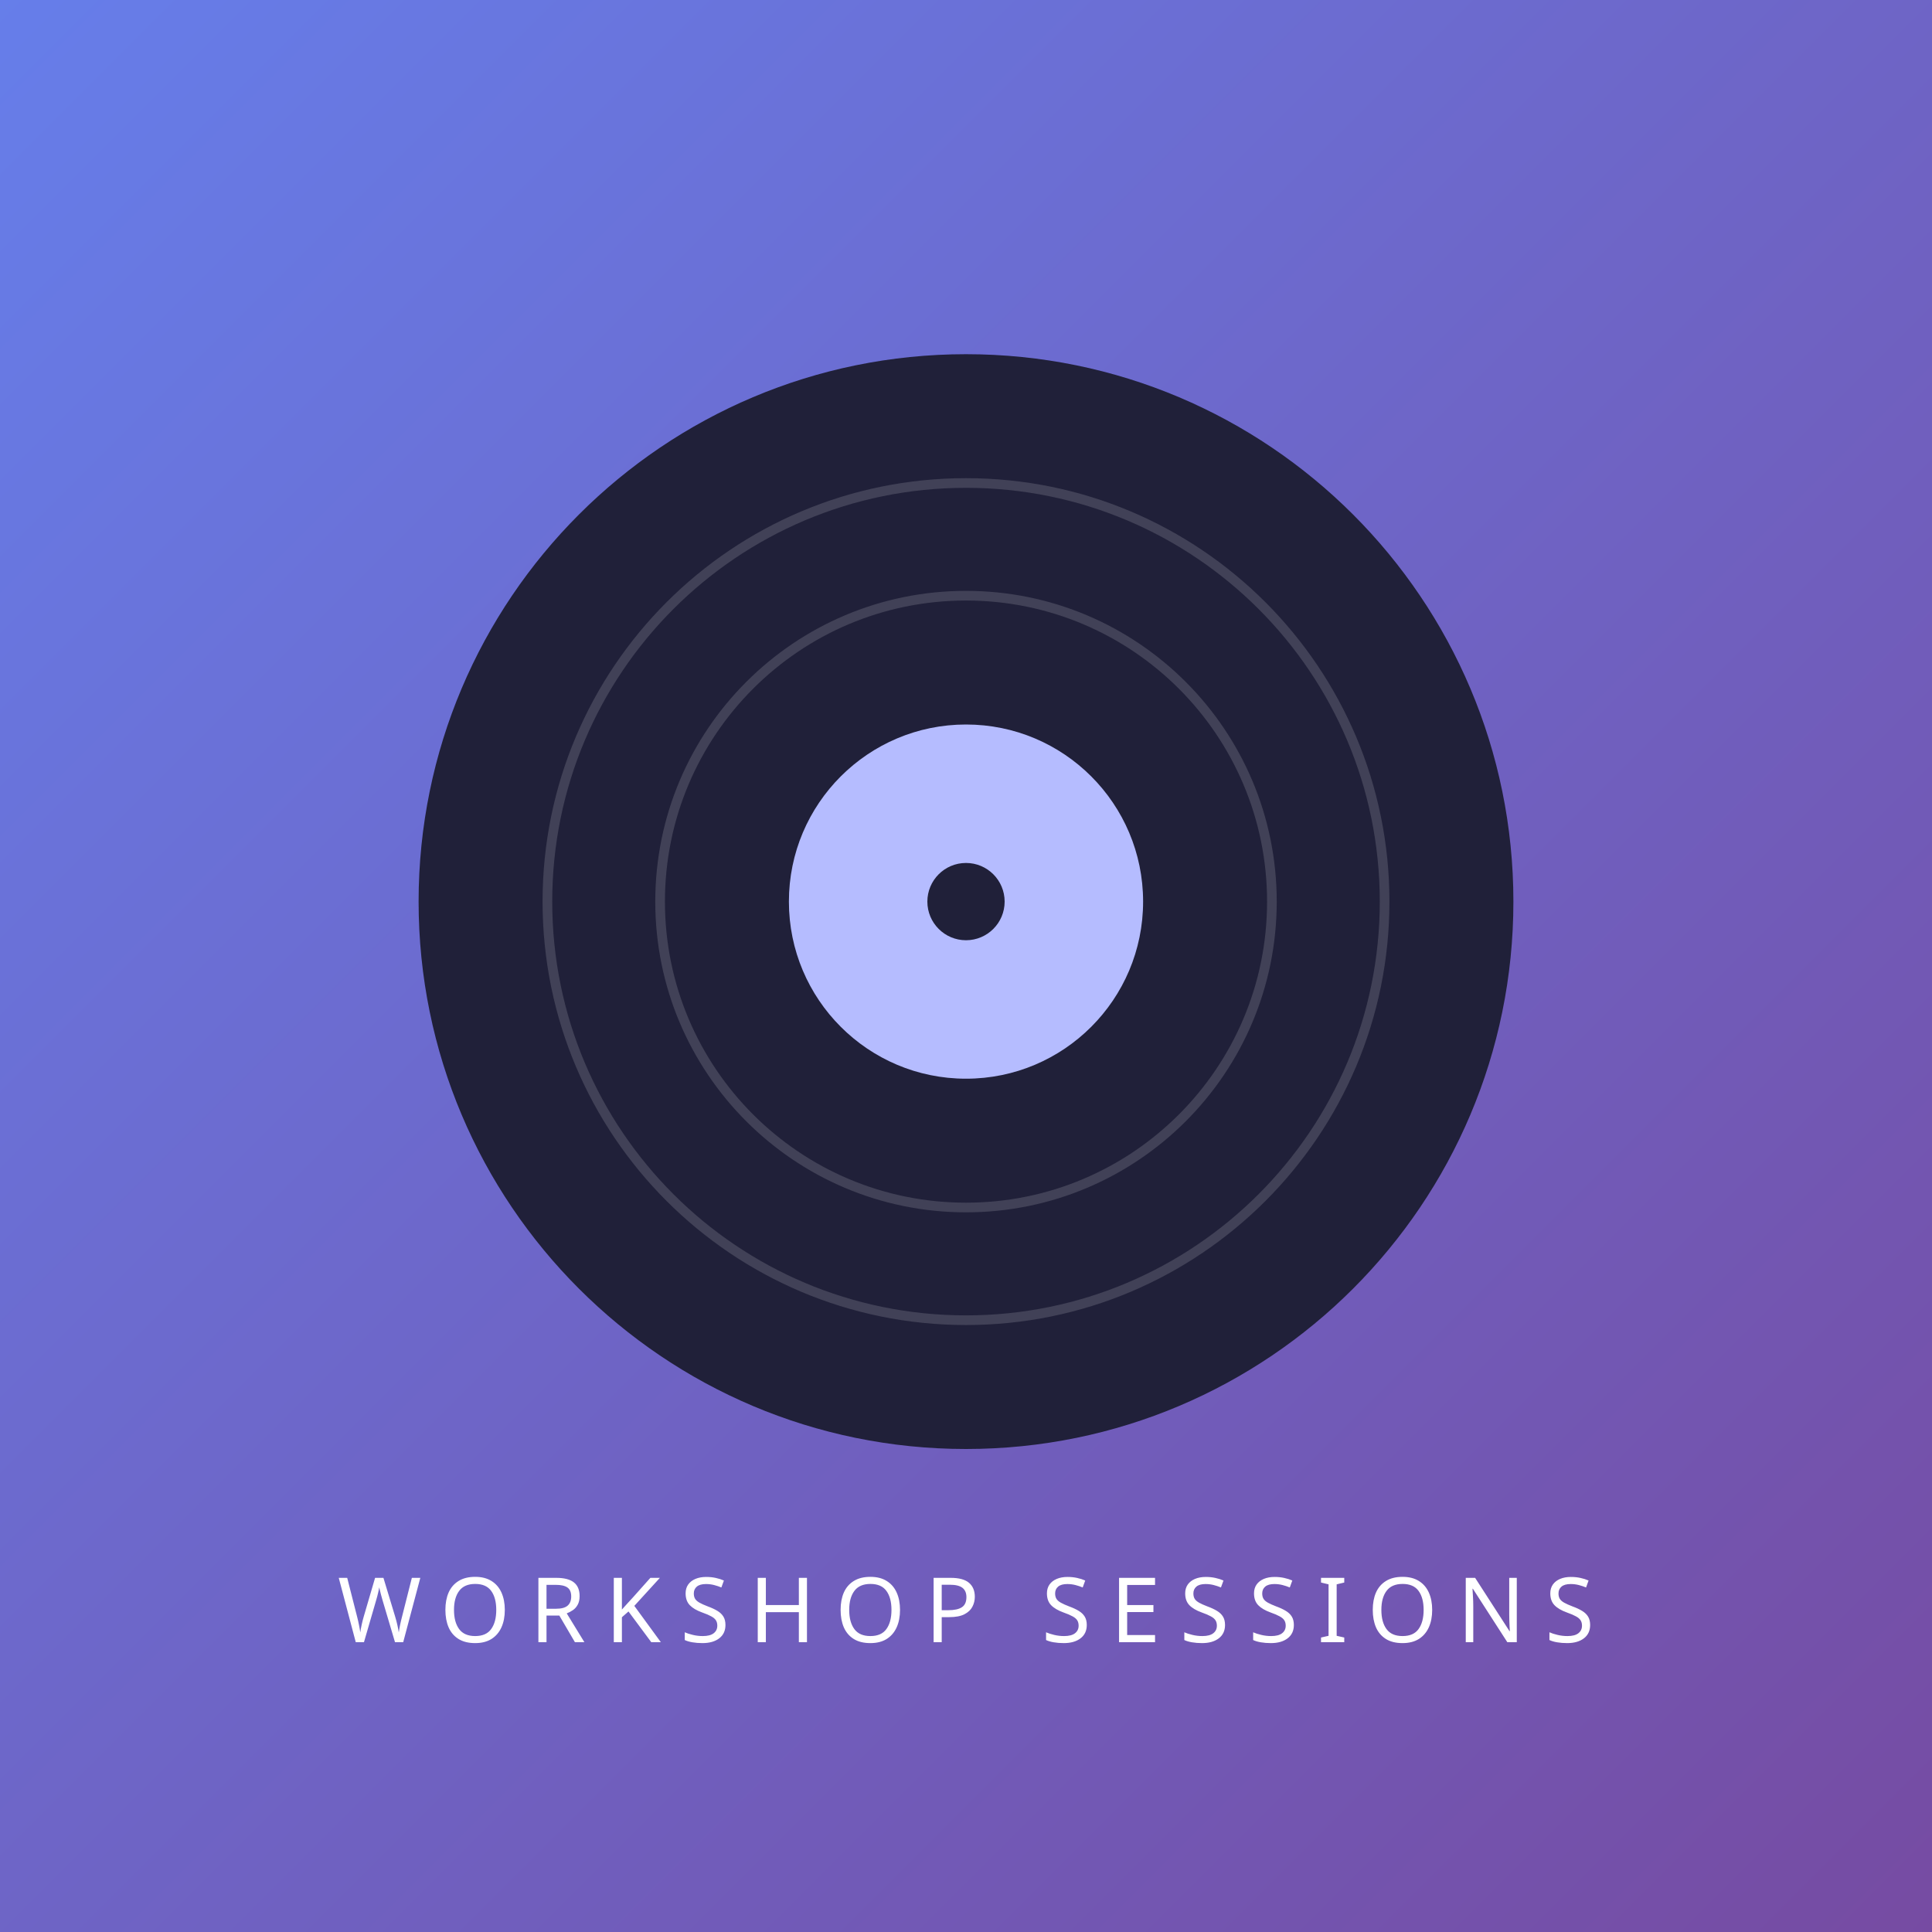
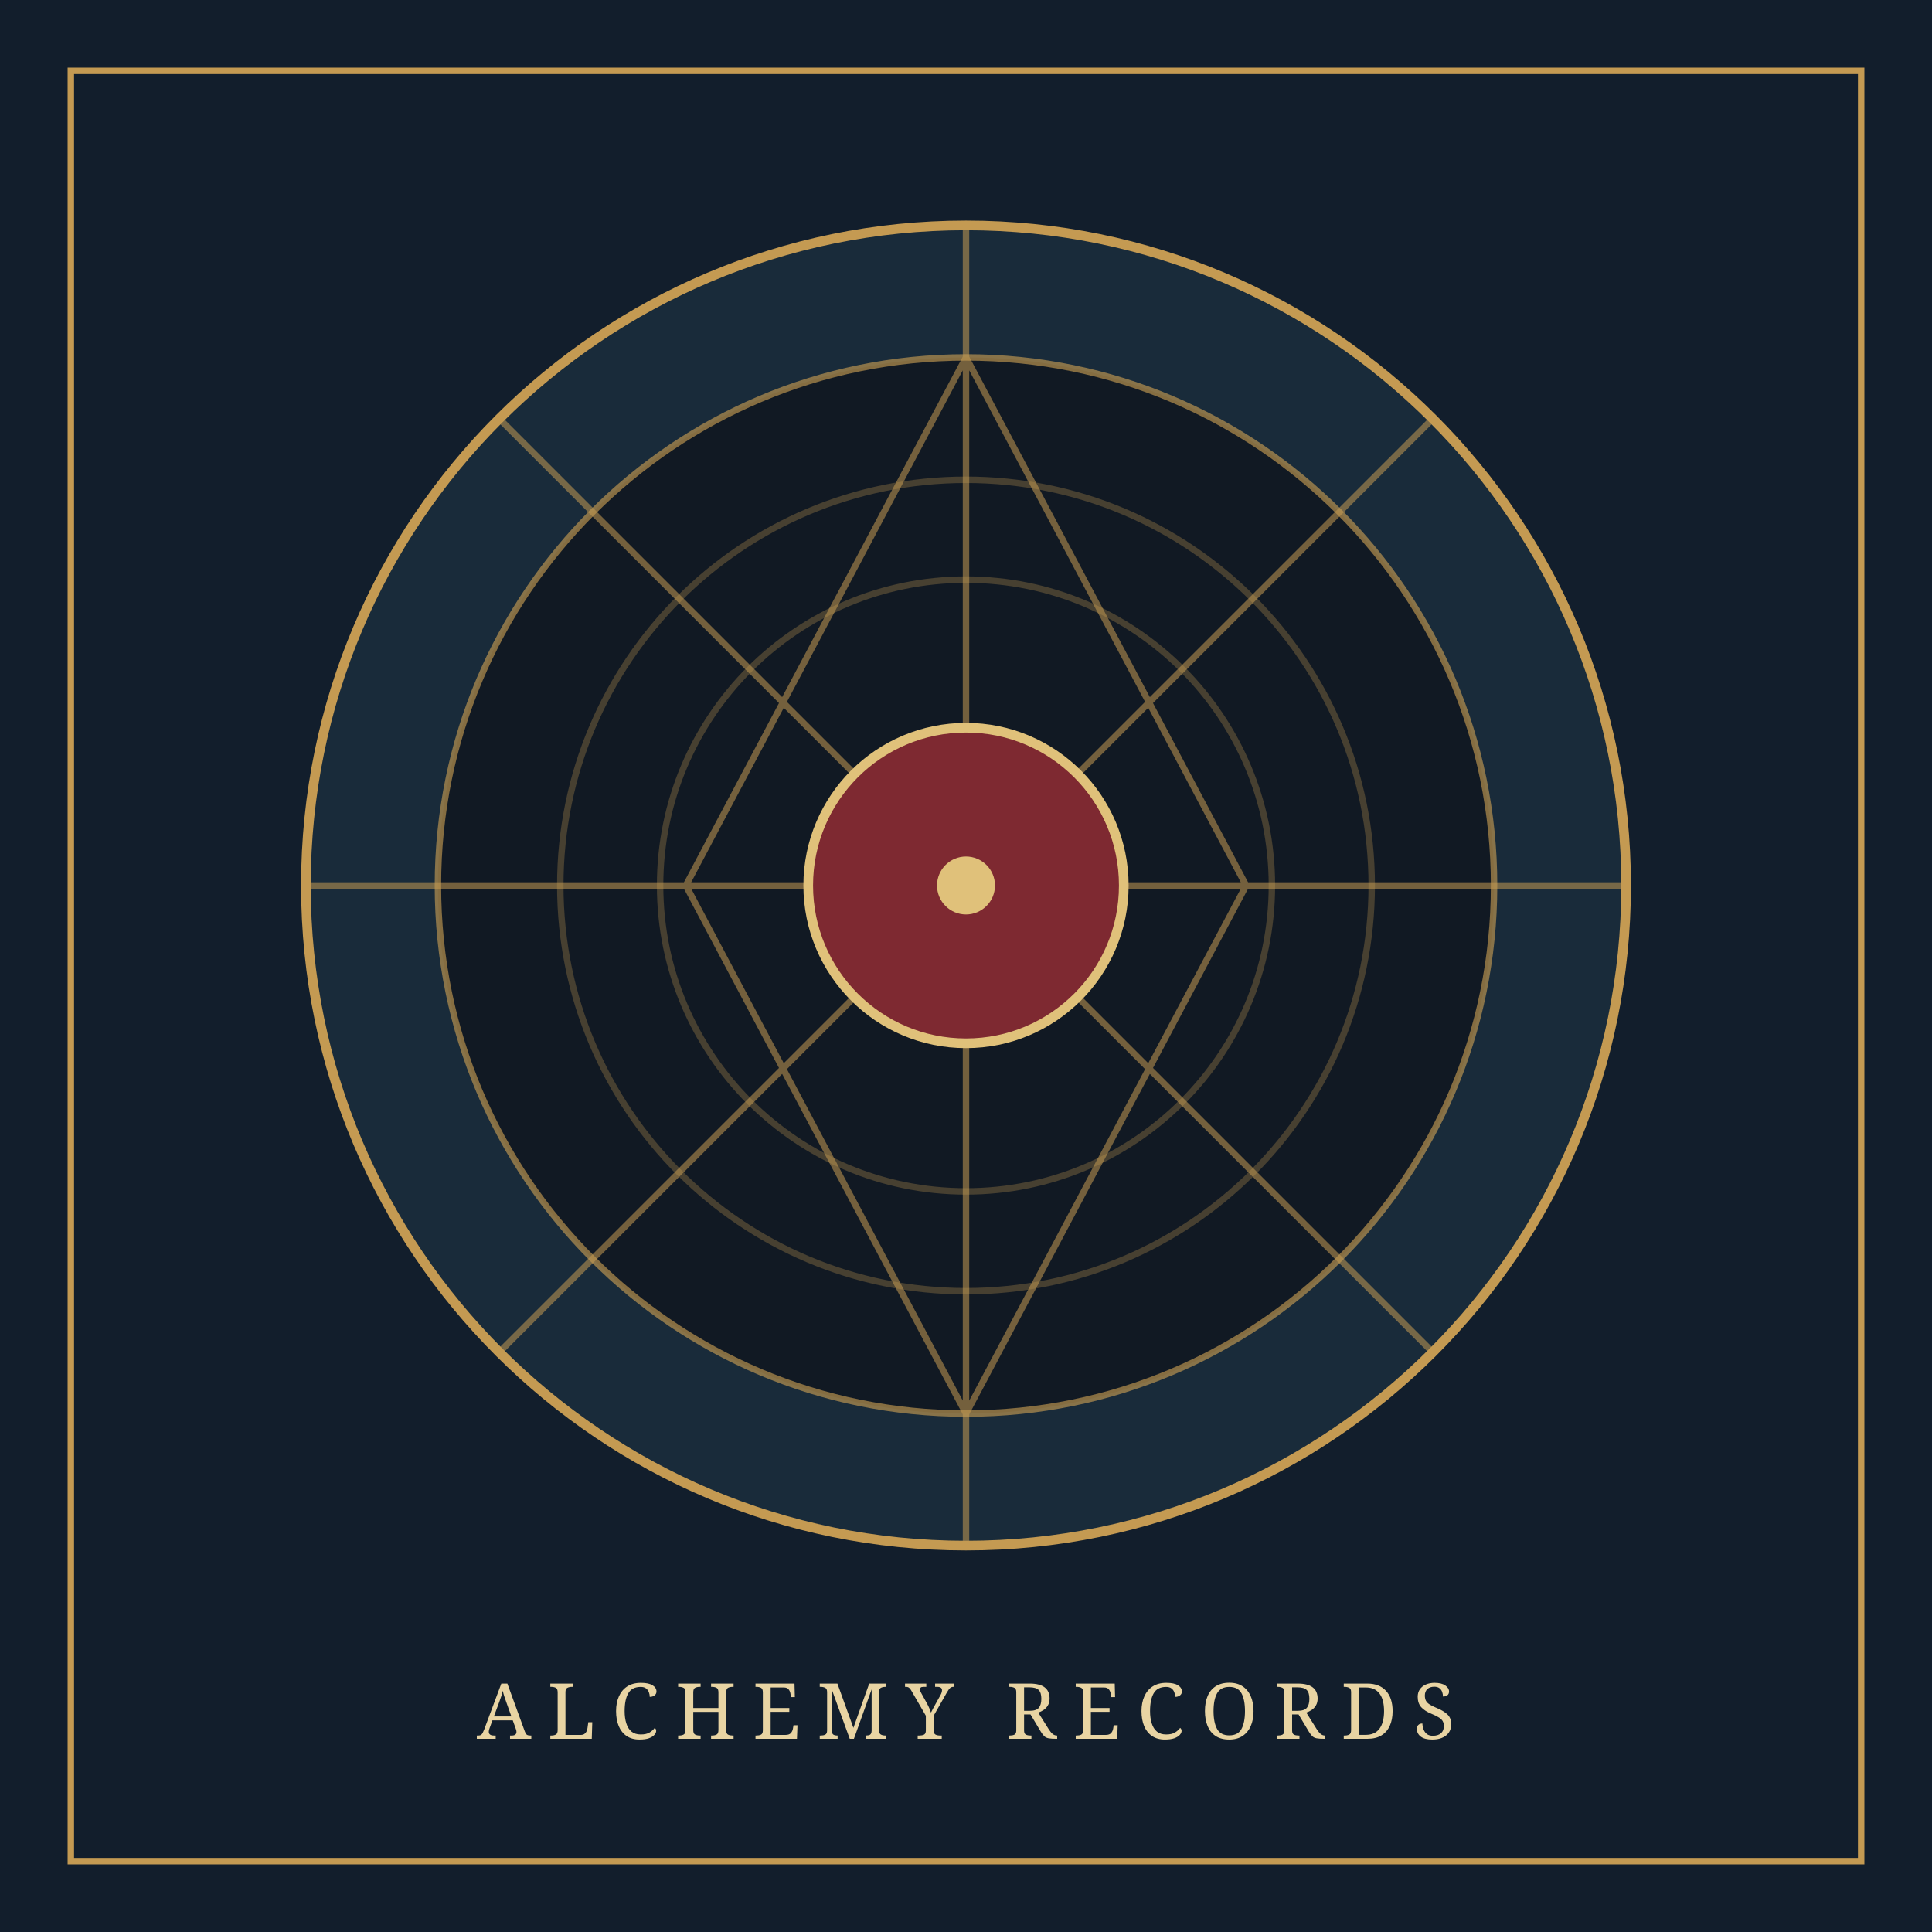
<svg xmlns="http://www.w3.org/2000/svg" width="600" height="600" viewBox="0 0 600 600">
-   <defs>
-     <linearGradient id="cover" x2="1" y2="1">
-       <stop stop-color="#667eea" />
-       <stop offset="1" stop-color="#764ba2" />
-     </linearGradient>
-   </defs>
-   <path fill="url(#cover)" d="M0 0h600v600H0z" />
-   <circle cx="300" cy="280" r="170" fill="#202039" />
-   <circle cx="300" cy="280" r="130" fill="none" stroke="#ffffff" stroke-opacity=".15" stroke-width="3" />
-   <circle cx="300" cy="280" r="95" fill="none" stroke="#ffffff" stroke-opacity=".15" stroke-width="3" />
-   <circle cx="300" cy="280" r="55" fill="#b5bcff" />
-   <circle cx="300" cy="280" r="12" fill="#202039" />
-   <text x="300" y="510" fill="white" text-anchor="middle" font-family="sans-serif" font-size="28" letter-spacing="6">WORKSHOP SESSIONS</text>
+   <rect width="600" height="600" fill="#121e2c" />
+   <rect x="22" y="22" width="556" height="556" fill="none" stroke="#c49a52" stroke-width="2" />
+   <circle cx="300" cy="275" r="205" fill="#192b3a" stroke="#c49a52" stroke-width="3" />
+   <circle cx="300" cy="275" r="164" fill="#111923" stroke="#c49a52" stroke-opacity=".65" stroke-width="2" />
+   <circle cx="300" cy="275" r="126" fill="none" stroke="#c49a52" stroke-opacity=".3" stroke-width="2" />
+   <circle cx="300" cy="275" r="95" fill="none" stroke="#c49a52" stroke-opacity=".3" stroke-width="2" />
+   <path d="M300 70v410M95 275h410M155 130l290 290M445 130 155 420M300 111l87 164-87 164-87-164z" fill="none" stroke="#c49a52" stroke-opacity=".55" stroke-width="2" />
+   <circle cx="300" cy="275" r="49" fill="#7e2931" stroke="#e0c17a" stroke-width="3" />
+   <circle cx="300" cy="275" r="9" fill="#e0c17a" />
+   <text x="300" y="540" fill="#e8d4a3" text-anchor="middle" font-family="Georgia, serif" font-size="24" letter-spacing="5">ALCHEMY RECORDS</text>
</svg>
